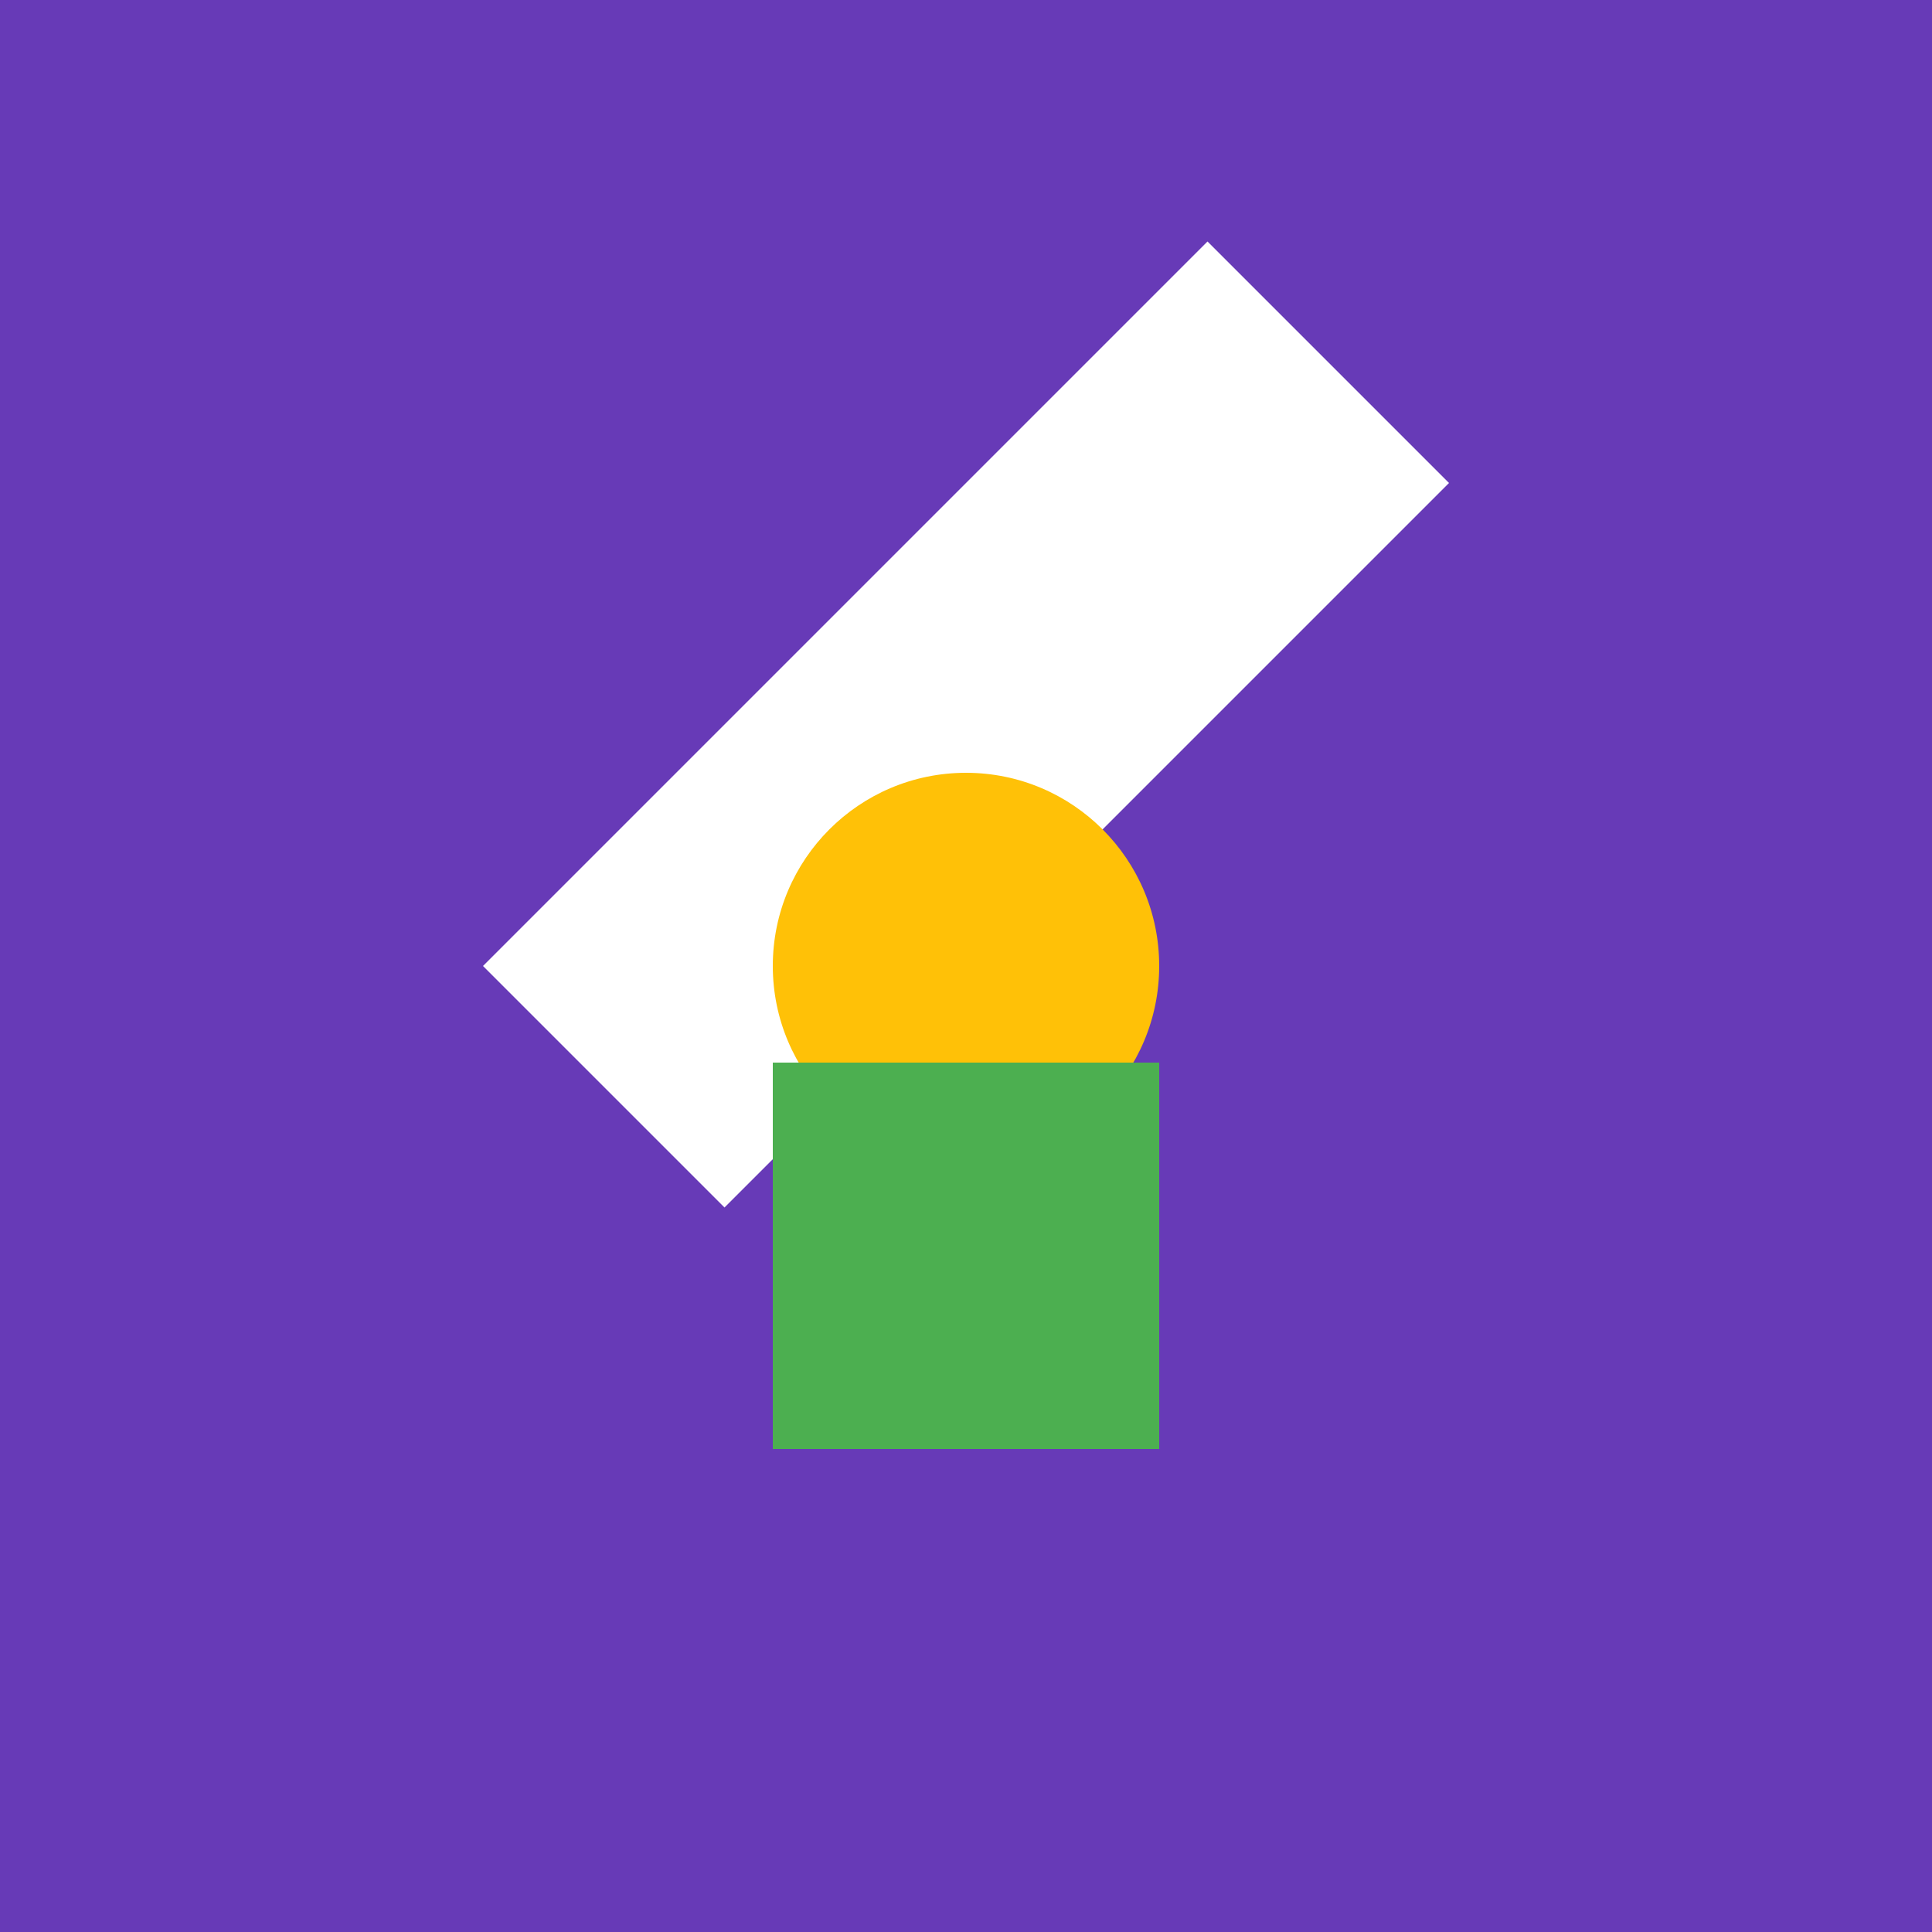
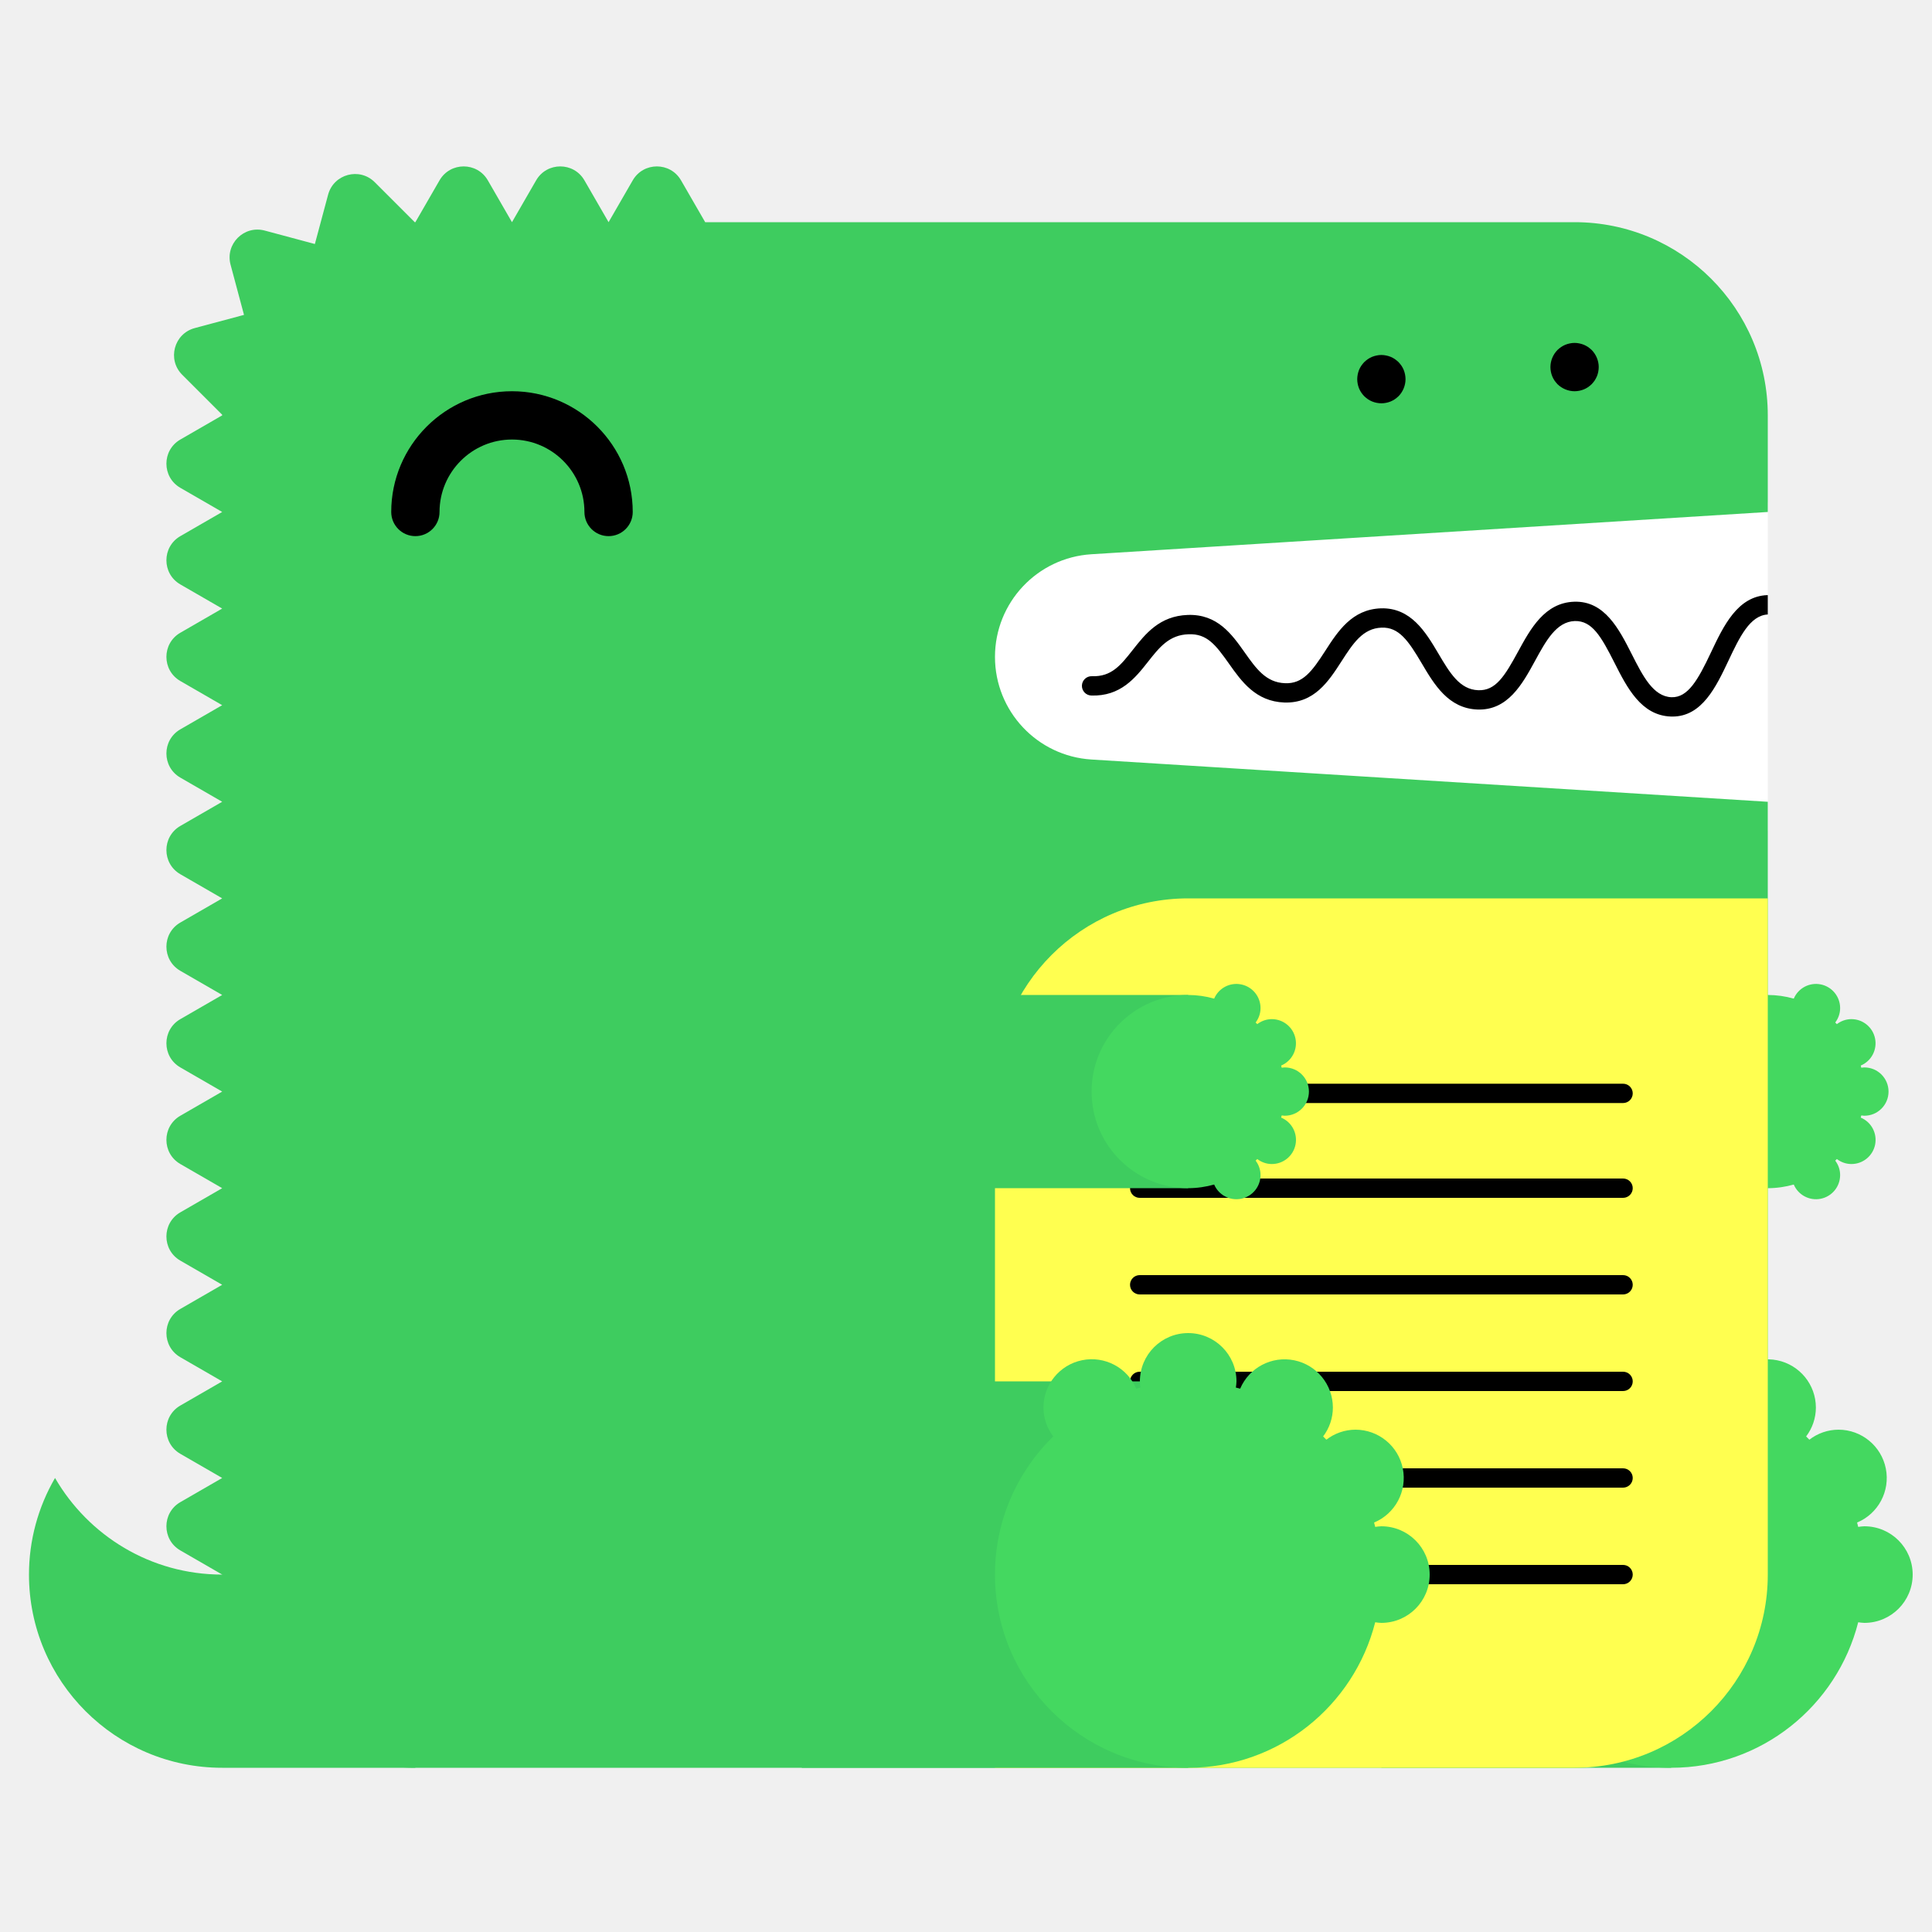
- <svg xmlns="http://www.w3.org/2000/svg" width="200" height="200" viewBox="0 0 200 200" fill="none">
-   <rect width="200" height="200" fill="#673AB7" />
-   <path d="M50 100L75 125L150 50L125 25L50 100Z" fill="white" />
-   <circle cx="100" cy="100" r="20" fill="#FFC107" />
-   <rect x="80" y="110" width="40" height="40" fill="#4CAF50" />
+ <svg xmlns="http://www.w3.org/2000/svg" width="200" height="200" viewBox="0 0 200 200">
+   <g fill="none" fill-rule="evenodd">
+     <path fill="#FFF" d="M99 52h84v34H99z" />
+     <path d="M23 163c-7.398 0-13.843-4.027-17.303-10A19.886 19.886 0 0 0 3 163c0 11.046 8.954 20 20 20h20v-20H23z" fill="#3ECC5F" />
+     <path d="M112.98 57.376L183 53V43c0-11.046-8.954-20-20-20H73l-2.5-4.33c-1.112-1.925-3.889-1.925-5 0L63 23l-2.5-4.33c-1.111-1.925-3.889-1.925-5 0L53 23l-2.5-4.33c-1.111-1.925-3.889-1.925-5 0L43 23c-.022 0-.042.003-.065.003l-4.142-4.141c-1.57-1.571-4.252-.853-4.828 1.294l-1.369 5.104-5.192-1.392c-2.148-.575-4.111 1.389-3.535 3.536l1.39 5.193-5.102 1.367c-2.148.576-2.867 3.259-1.296 4.83l4.142 4.142c0 .021-.003.042-.003.064l-4.33 2.5c-1.925 1.111-1.925 3.889 0 5L23 53l-4.33 2.5c-1.925 1.111-1.925 3.889 0 5L23 63l-4.33 2.5c-1.925 1.111-1.925 3.889 0 5L23 73l-4.33 2.5c-1.925 1.111-1.925 3.889 0 5L23 83l-4.33 2.5c-1.925 1.111-1.925 3.889 0 5L23 93l-4.33 2.5c-1.925 1.111-1.925 3.889 0 5L23 103l-4.33 2.5c-1.925 1.111-1.925 3.889 0 5L23 113l-4.33 2.5c-1.925 1.111-1.925 3.889 0 5L23 123l-4.33 2.5c-1.925 1.111-1.925 3.889 0 5L23 133l-4.33 2.5c-1.925 1.111-1.925 3.889 0 5L23 143l-4.33 2.5c-1.925 1.111-1.925 3.889 0 5L23 153l-4.33 2.5c-1.925 1.111-1.925 3.889 0 5L23 163c0 11.046 8.954 20 20 20h120c11.046 0 20-8.954 20-20V83l-70.02-4.376A10.645 10.645 0 0 1 103 68c0-5.621 4.37-10.273 9.98-10.624" fill="#3ECC5F" />
+     <path fill="#3ECC5F" d="M143 183h30v-40h-30z" />
+     <path d="M193 158c-.219 0-.428.037-.639.064-.038-.15-.074-.301-.116-.451A5 5 0 0 0 190.32 148a4.96 4.96 0 0 0-3.016 1.036 26.531 26.531 0 0 0-.335-.336 4.955 4.955 0 0 0 1.011-2.987 5 5 0 0 0-9.599-1.959c-.148-.042-.297-.077-.445-.115.027-.211.064-.42.064-.639a5 5 0 0 0-5-5 5 5 0 0 0-5 5c0 .219.037.428.064.639-.148.038-.297.073-.445.115a4.998 4.998 0 0 0-9.599 1.959c0 1.125.384 2.151 1.011 2.987-3.717 3.632-6.031 8.693-6.031 14.3 0 11.046 8.954 20 20 20 9.339 0 17.16-6.41 19.361-15.064.211.027.42.064.639.064a5 5 0 0 0 5-5 5 5 0 0 0-5-5" fill="#44D860" />
+     <path fill="#3ECC5F" d="M153 123h30v-20h-30z" />
+     <path d="M193 115.5a2.5 2.5 0 1 0 0-5c-.109 0-.214.019-.319.032-.02-.075-.037-.15-.058-.225a2.501 2.501 0 0 0-.963-4.807c-.569 0-1.088.197-1.508.518a6.653 6.653 0 0 0-.168-.168c.314-.417.506-.931.506-1.494a2.5 2.5 0 0 0-4.8-.979A9.987 9.987 0 0 0 183 103c-5.522 0-10 4.478-10 10s4.478 10 10 10c.934 0 1.833-.138 2.69-.377a2.5 2.5 0 0 0 4.8-.979c0-.563-.192-1.077-.506-1.494.057-.055.113-.111.168-.168.42.321.939.518 1.508.518a2.5 2.5 0 0 0 .963-4.807c.021-.074.038-.15.058-.225.105.013.21.032.319.032" fill="#44D860" />
+     <path d="M63 55.5a2.5 2.5 0 0 1-2.5-2.5c0-4.136-3.364-7.5-7.5-7.5s-7.5 3.364-7.5 7.5a2.5 2.5 0 1 1-5 0c0-6.893 5.607-12.5 12.5-12.5S65.5 46.107 65.5 53a2.5 2.5 0 0 1-2.5 2.5" fill="#000" />
+     <path d="M103 183h60c11.046 0 20-8.954 20-20V93h-60c-11.046 0-20 8.954-20 20v70z" fill="#FFFF50" />
+     <path d="M168.02 124h-50.04a1 1 0 1 1 0-2h50.04a1 1 0 1 1 0 2m0 20h-50.04a1 1 0 1 1 0-2h50.04a1 1 0 1 1 0 2m0 20h-50.04a1 1 0 1 1 0-2h50.04a1 1 0 1 1 0 2m0-49.814h-50.04a1 1 0 1 1 0-2h50.04a1 1 0 1 1 0 2m0 19.814h-50.04a1 1 0 1 1 0-2h50.04a1 1 0 1 1 0 2m0 20h-50.04a1 1 0 1 1 0-2h50.04a1 1 0 1 1 0 2M183 61.611c-.012 0-.022-.006-.034-.005-3.09.105-4.552 3.196-5.842 5.923-1.346 2.85-2.387 4.703-4.093 4.647-1.889-.068-2.969-2.202-4.113-4.46-1.314-2.594-2.814-5.536-5.963-5.426-3.046.104-4.513 2.794-5.807 5.167-1.377 2.528-2.314 4.065-4.121 3.994-1.927-.07-2.951-1.805-4.136-3.813-1.321-2.236-2.848-4.75-5.936-4.664-2.994.103-4.465 2.385-5.763 4.4-1.373 2.13-2.335 3.428-4.165 3.351-1.973-.07-2.992-1.51-4.171-3.177-1.324-1.873-2.816-3.993-5.895-3.89-2.928.1-4.399 1.97-5.696 3.618-1.232 1.564-2.194 2.802-4.229 2.724a1 1 0 0 0-.072 2c3.017.101 4.545-1.8 5.872-3.487 1.177-1.496 2.193-2.787 4.193-2.855 1.926-.082 2.829 1.115 4.195 3.045 1.297 1.834 2.769 3.914 5.731 4.021 3.103.104 4.596-2.215 5.918-4.267 1.182-1.834 2.202-3.417 4.15-3.484 1.793-.067 2.769 1.35 4.145 3.681 1.297 2.197 2.766 4.686 5.787 4.796 3.125.108 4.634-2.62 5.949-5.035 1.139-2.088 2.214-4.06 4.119-4.126 1.793-.042 2.728 1.595 4.111 4.33 1.292 2.553 2.757 5.445 5.825 5.556l.169.003c3.064 0 4.518-3.075 5.805-5.794 1.139-2.41 2.217-4.68 4.067-4.773v-2z" fill="#000" />
+     <path fill="#3ECC5F" d="M83 183h40v-40H83z" />
+     <path d="M143 158c-.219 0-.428.037-.639.064-.038-.15-.074-.301-.116-.451A5 5 0 0 0 140.32 148a4.96 4.96 0 0 0-3.016 1.036 26.531 26.531 0 0 0-.335-.336 4.955 4.955 0 0 0 1.011-2.987 5 5 0 0 0-9.599-1.959c-.148-.042-.297-.077-.445-.115.027-.211.064-.42.064-.639a5 5 0 0 0-5-5 5 5 0 0 0-5 5c0 .219.037.428.064.639-.148.038-.297.073-.445.115a4.998 4.998 0 0 0-9.599 1.959c0 1.125.384 2.151 1.011 2.987-3.717 3.632-6.031 8.693-6.031 14.3 0 11.046 8.954 20 20 20 9.339 0 17.16-6.41 19.361-15.064.211.027.42.064.639.064a5 5 0 0 0 5-5 5 5 0 0 0-5-5" fill="#44D860" />
+     <path fill="#3ECC5F" d="M83 123h40v-20H83z" />
+     <path d="M133 115.5a2.5 2.5 0 1 0 0-5c-.109 0-.214.019-.319.032-.02-.075-.037-.15-.058-.225a2.501 2.501 0 0 0-.963-4.807c-.569 0-1.088.197-1.508.518a6.653 6.653 0 0 0-.168-.168c.314-.417.506-.931.506-1.494a2.5 2.5 0 0 0-4.8-.979A9.987 9.987 0 0 0 123 103c-5.522 0-10 4.478-10 10s4.478 10 10 10c.934 0 1.833-.138 2.69-.377a2.5 2.5 0 0 0 4.8-.979c0-.563-.192-1.077-.506-1.494.057-.055.113-.111.168-.168.42.321.939.518 1.508.518a2.5 2.5 0 0 0 .963-4.807c.021-.074.038-.15.058-.225.105.013.21.032.319.032" fill="#44D860" />
+     <path d="M143 41.75c-.16 0-.33-.02-.49-.05a2.52 2.52 0 0 1-.47-.14c-.15-.06-.29-.14-.431-.23-.13-.09-.259-.2-.38-.31-.109-.12-.219-.24-.309-.38s-.17-.28-.231-.43a2.619 2.619 0 0 1-.189-.96c0-.16.02-.33.05-.49.03-.16.08-.31.139-.47.061-.15.141-.29.231-.43.09-.13.2-.26.309-.38.121-.11.25-.22.38-.31.141-.09.281-.17.431-.23.149-.06.31-.11.47-.14.32-.07.65-.07.98 0 .159.03.32.08.47.14.149.06.29.14.43.23.13.09.259.2.38.31.11.12.22.25.31.38.09.14.17.28.23.43.06.16.11.31.14.47.029.16.05.33.05.49 0 .66-.271 1.31-.73 1.77-.121.11-.25.22-.38.31-.14.09-.281.17-.43.23a2.565 2.565 0 0 1-.96.19m20-1.25c-.66 0-1.3-.27-1.771-.73a3.802 3.802 0 0 1-.309-.38c-.09-.14-.17-.28-.231-.43a2.619 2.619 0 0 1-.189-.96c0-.66.27-1.3.729-1.77.121-.11.25-.22.38-.31.141-.09.281-.17.431-.23.149-.06.31-.11.47-.14.32-.07.66-.07.98 0 .159.03.32.08.47.14.149.06.29.14.43.23.13.09.259.2.38.31.459.47.73 1.11.73 1.77 0 .16-.021.33-.05.49-.03.16-.08.32-.14.47-.07.15-.14.29-.23.43-.09.13-.2.26-.31.38-.121.11-.25.22-.38.31-.14.09-.281.17-.43.23a2.565 2.565 0 0 1-.96.19" fill="#000" />
+   </g>
</svg>
